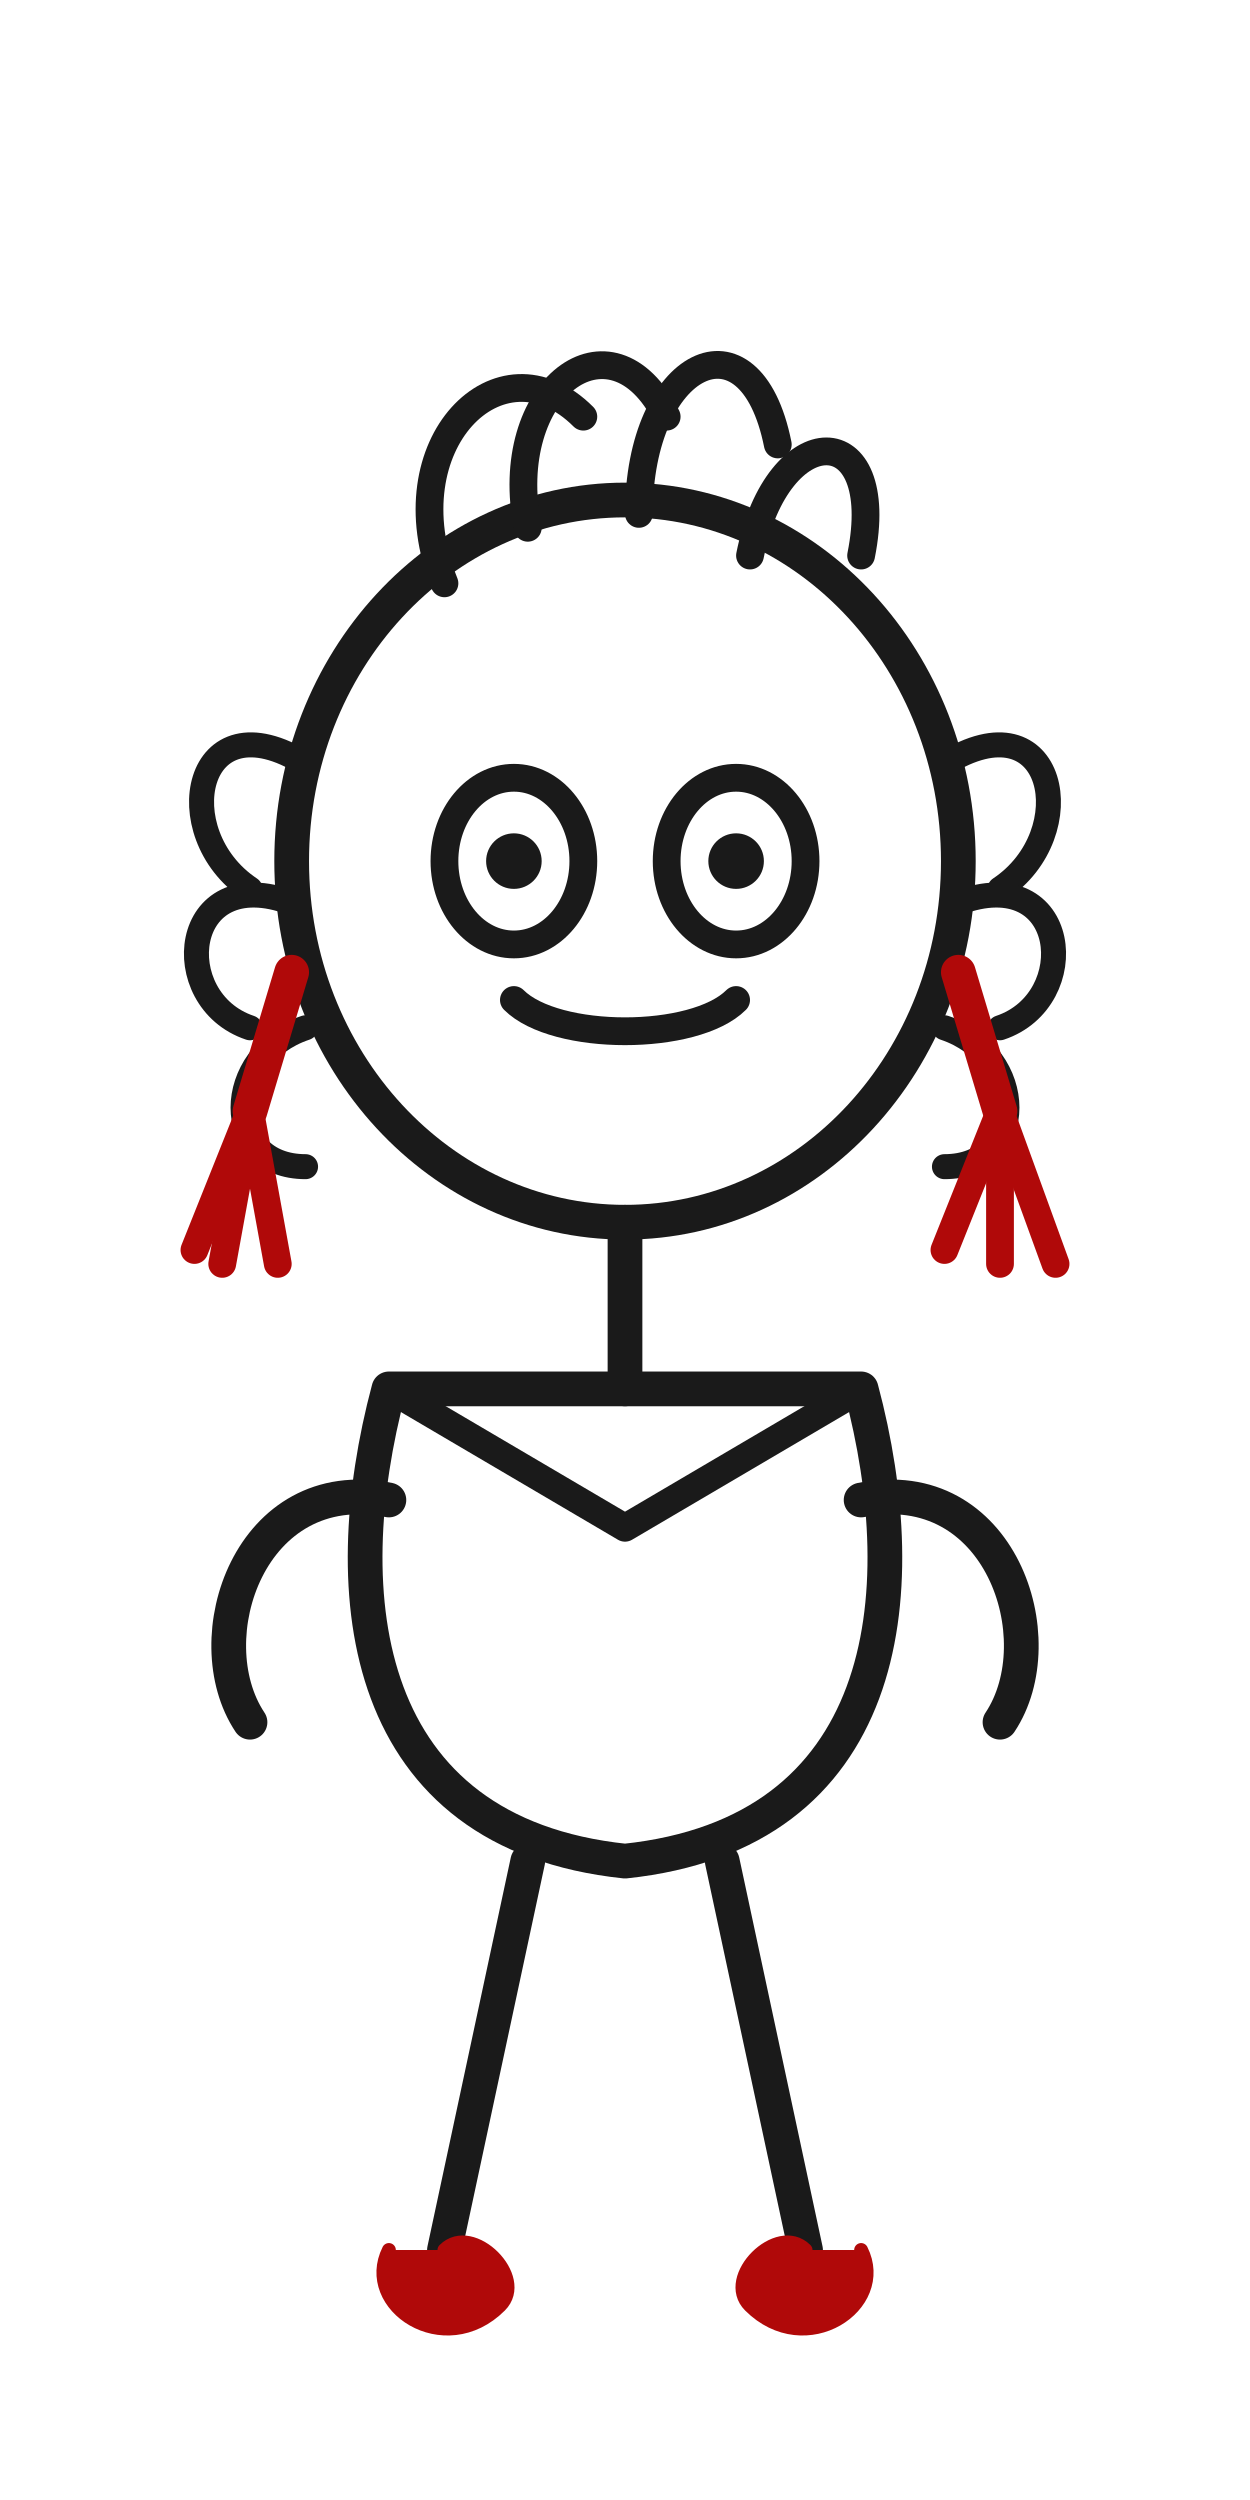
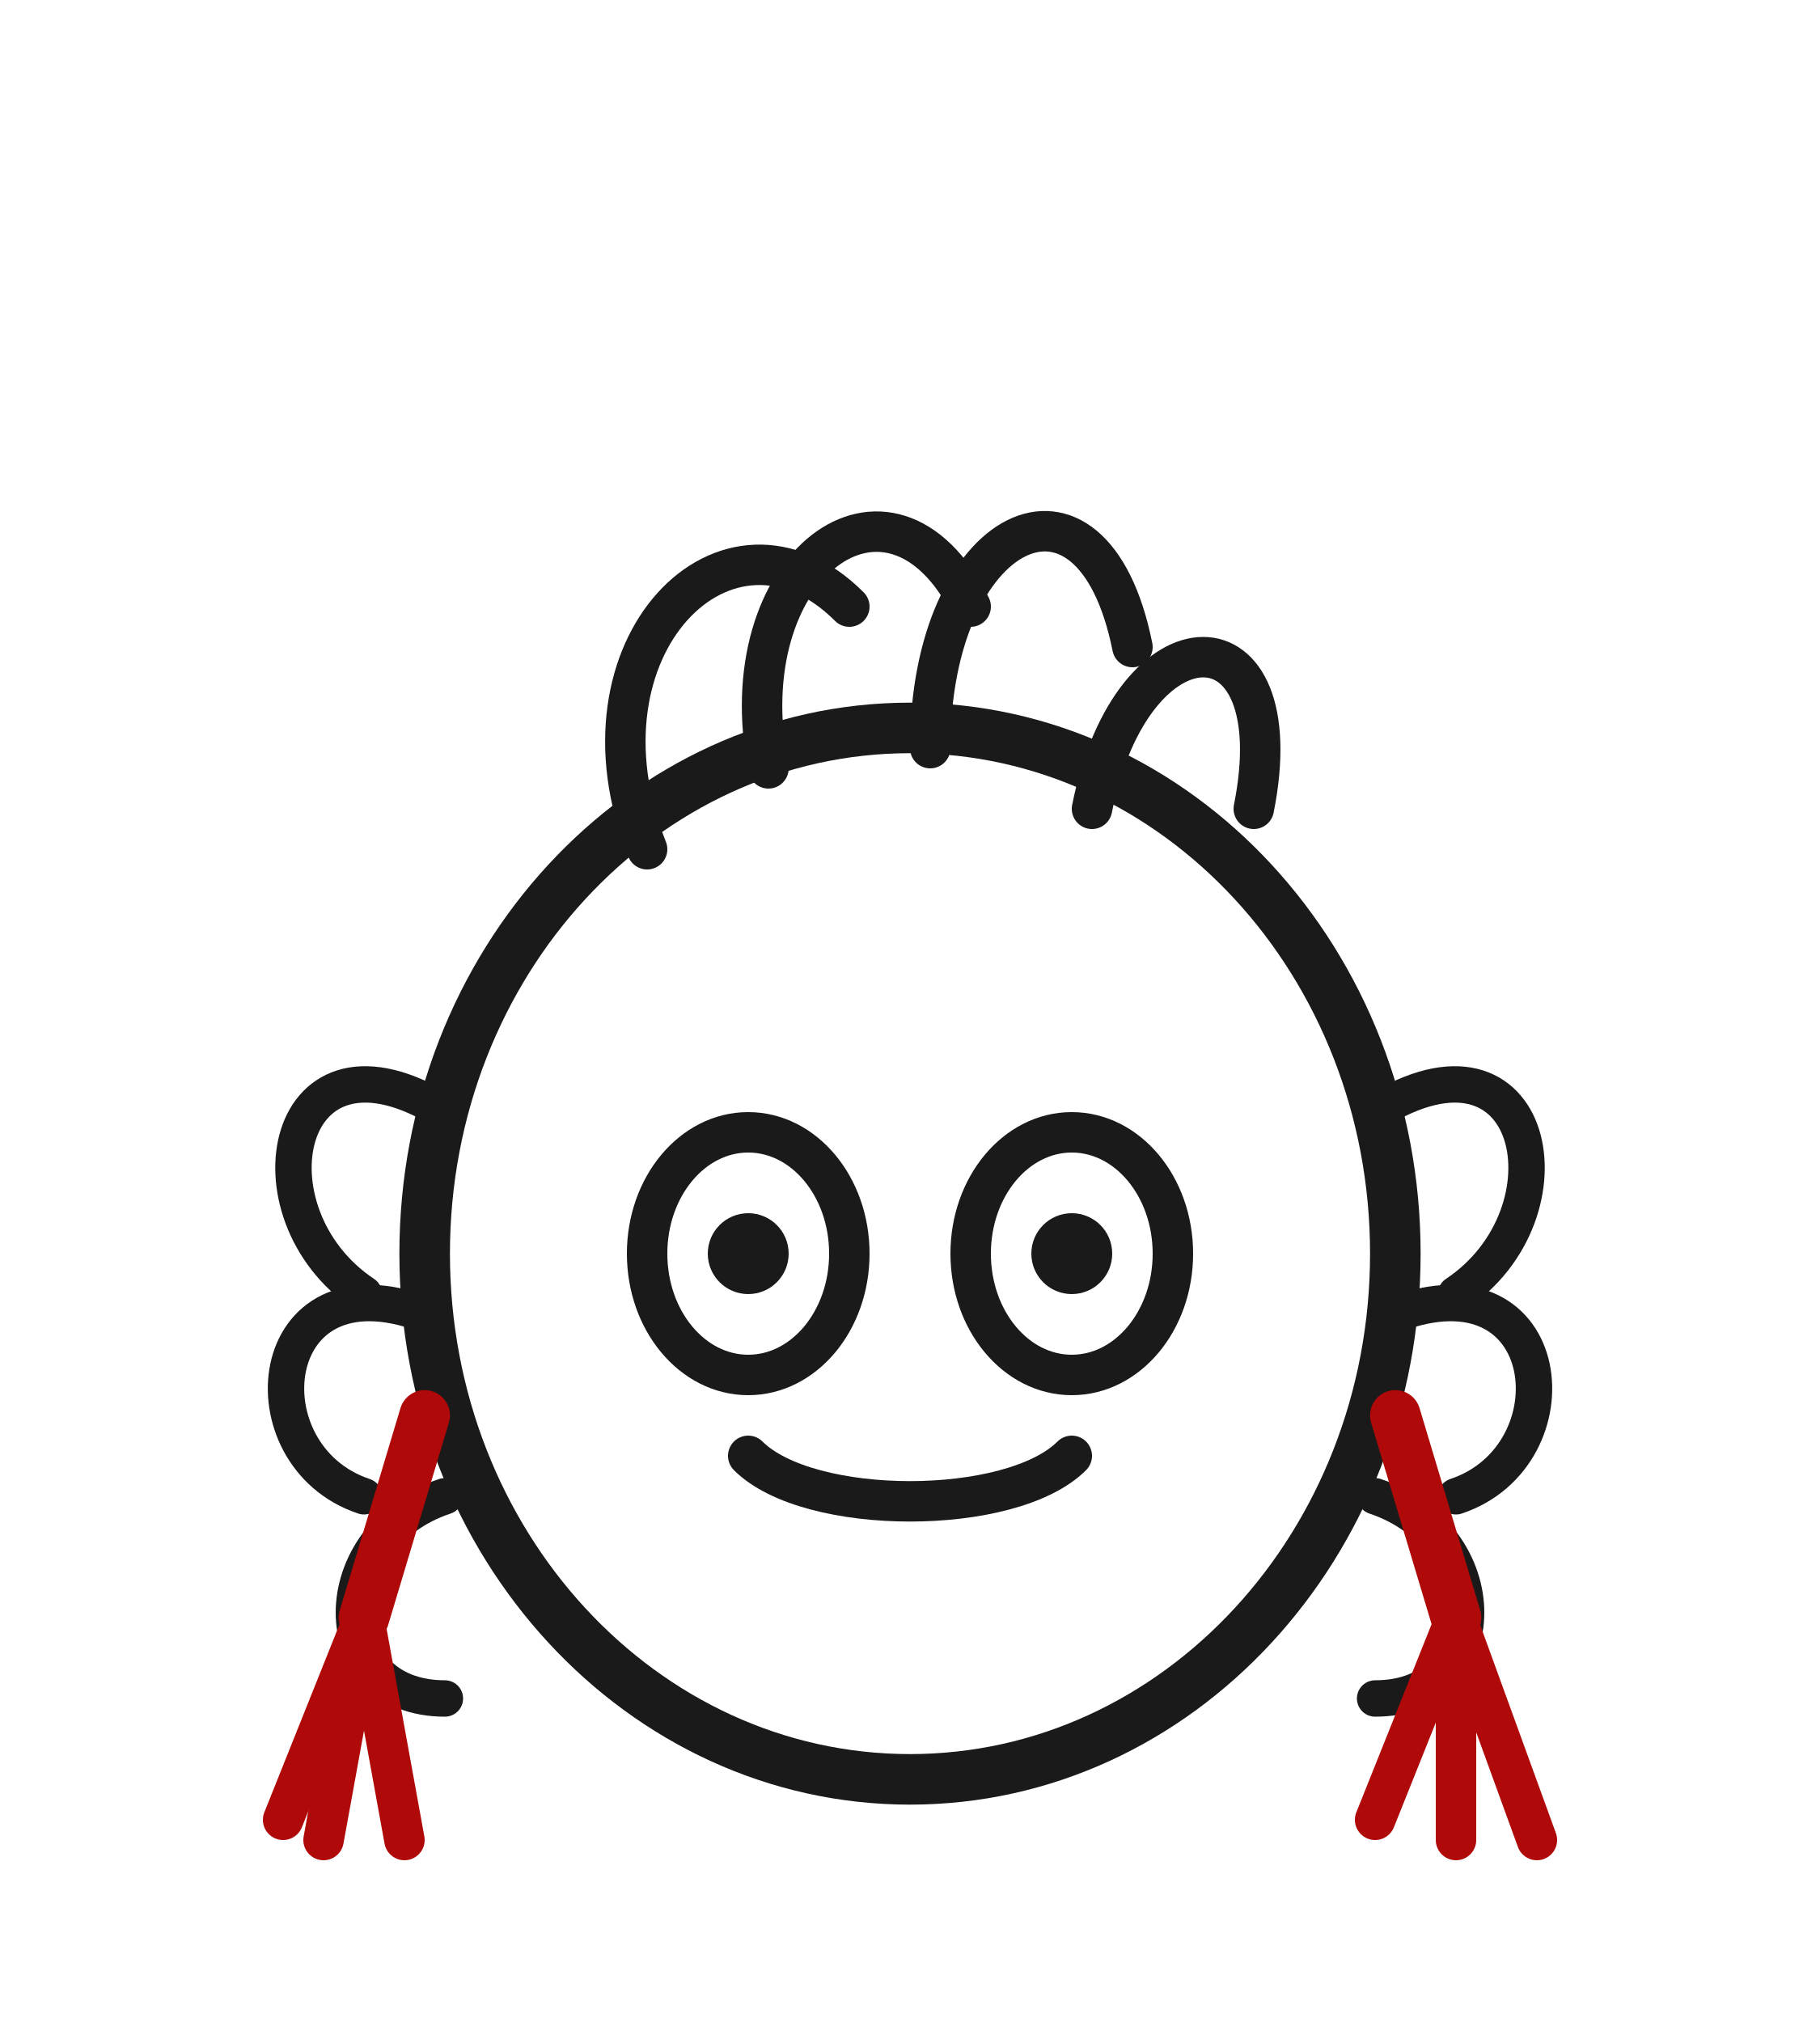
- <svg xmlns="http://www.w3.org/2000/svg" viewBox="0 0 90 180" fill="none" id="bonequinha-svg">
-   <line x1="45" y1="88" x2="45" y2="100" stroke="#1A1A1A" stroke-width="2.5" stroke-linecap="round" />
-   <path d="M28,100 C24,115 26,132 45,134 C64,132 66,115 62,100 Z" stroke="#1A1A1A" stroke-width="2.5" fill="none" stroke-linecap="round" stroke-linejoin="round" />
-   <path d="M28,100 L45,110 L62,100" stroke="#1A1A1A" stroke-width="2" stroke-linecap="round" stroke-linejoin="round" />
-   <path d="M28,108 C18,106 14,118 18,124" stroke="#1A1A1A" stroke-width="2.5" stroke-linecap="round" />
-   <path d="M62,108 C72,106 76,118 72,124" stroke="#1A1A1A" stroke-width="2.5" stroke-linecap="round" />
-   <line x1="38" y1="134" x2="32" y2="162" stroke="#1A1A1A" stroke-width="2.5" stroke-linecap="round" />
-   <line x1="52" y1="134" x2="58" y2="162" stroke="#1A1A1A" stroke-width="2.5" stroke-linecap="round" />
-   <path d="M28,162 C26,166 32,170 36,166 C38,164 34,160 32,162" fill="#B00909" stroke="#B00909" stroke-width="1" stroke-linecap="round" />
-   <path d="M62,162 C64,166 58,170 54,166 C52,164 56,160 58,162" fill="#B00909" stroke="#B00909" stroke-width="1" stroke-linecap="round" />
+ <svg xmlns="http://www.w3.org/2000/svg" viewBox="0 0 90 100" fill="none" id="bonequinha-svg">
  <ellipse cx="45" cy="62" rx="24" ry="26" stroke="#1A1A1A" stroke-width="2.5" />
  <g stroke="#1A1A1A" stroke-linecap="round" fill="none">
    <path d="M32,42 C28,32 36,24 42,30" stroke-width="2" />
    <path d="M38,38 C36,28 44,22 48,30" stroke-width="2" />
    <path d="M46,37 C46,26 54,22 56,32" stroke-width="2" />
    <path d="M54,40 C56,30 64,30 62,40" stroke-width="2" />
    <path d="M22,55 C14,50 12,60 18,64" stroke-width="1.8" />
    <path d="M21,65 C13,62 12,72 18,74" stroke-width="1.8" />
    <path d="M68,55 C76,50 78,60 72,64" stroke-width="1.8" />
    <path d="M69,65 C77,62 78,72 72,74" stroke-width="1.8" />
    <path d="M22,74 C16,76 16,84 22,84" stroke-width="1.8" />
    <path d="M68,74 C74,76 74,84 68,84" stroke-width="1.8" />
  </g>
  <g stroke="#B00909" stroke-linecap="round">
    <line x1="21" y1="70" x2="18" y2="80" stroke-width="2.5" />
    <line x1="18" y1="80" x2="14" y2="90" stroke-width="2" />
    <line x1="18" y1="80" x2="16" y2="91" stroke-width="2" />
    <line x1="18" y1="80" x2="20" y2="91" stroke-width="2" />
    <line x1="69" y1="70" x2="72" y2="80" stroke-width="2.5" />
    <line x1="72" y1="80" x2="68" y2="90" stroke-width="2" />
    <line x1="72" y1="80" x2="72" y2="91" stroke-width="2" />
    <line x1="72" y1="80" x2="76" y2="91" stroke-width="2" />
  </g>
  <g class="face-state face-state--open" id="face-open">
    <ellipse cx="37" cy="62" rx="5" ry="6" stroke="#1A1A1A" stroke-width="2" />
    <ellipse cx="53" cy="62" rx="5" ry="6" stroke="#1A1A1A" stroke-width="2" />
    <circle cx="37" cy="62" r="2" fill="#1A1A1A" />
    <circle cx="53" cy="62" r="2" fill="#1A1A1A" />
    <path d="M37,72 C40,75 50,75 53,72" stroke="#1A1A1A" stroke-width="2" stroke-linecap="round" />
  </g>
  <g class="face-state face-state--glasses" id="face-glasses" style="display:none">
    <rect x="29" y="56" width="14" height="12" rx="4" stroke="#1A1A1A" stroke-width="2" />
    <rect x="47" y="56" width="14" height="12" rx="4" stroke="#1A1A1A" stroke-width="2" />
    <line x1="43" y1="62" x2="47" y2="62" stroke="#1A1A1A" stroke-width="1.5" stroke-linecap="round" />
    <line x1="29" y1="62" x2="24" y2="60" stroke="#1A1A1A" stroke-width="1.5" stroke-linecap="round" />
    <line x1="61" y1="62" x2="66" y2="60" stroke="#1A1A1A" stroke-width="1.5" stroke-linecap="round" />
    <circle cx="36" cy="62" r="2" fill="#1A1A1A" />
    <circle cx="54" cy="62" r="2" fill="#1A1A1A" />
    <path d="M37,72 C40,75 50,75 53,72" stroke="#1A1A1A" stroke-width="2" stroke-linecap="round" />
  </g>
  <g class="face-state face-state--sleepy" id="face-sleepy" style="display:none">
    <path d="M32,60 C34,56 40,56 42,60" stroke="#1A1A1A" stroke-width="2" stroke-linecap="round" />
    <path d="M32,60 C34,63 40,63 42,60" stroke="#1A1A1A" stroke-width="2" stroke-linecap="round" opacity="0.5" />
    <path d="M48,60 C50,56 56,56 58,60" stroke="#1A1A1A" stroke-width="2" stroke-linecap="round" />
    <path d="M48,60 C50,63 56,63 58,60" stroke="#1A1A1A" stroke-width="2" stroke-linecap="round" opacity="0.5" />
    <path d="M37,72 C40,75 50,75 53,72" stroke="#1A1A1A" stroke-width="2" stroke-linecap="round" />
  </g>
  <g class="face-state face-state--closed" id="face-closed" style="display:none">
    <path d="M32,62 C34,57 40,57 42,62" stroke="#1A1A1A" stroke-width="2.5" stroke-linecap="round" />
    <path d="M48,62 C50,57 56,57 58,62" stroke="#1A1A1A" stroke-width="2.5" stroke-linecap="round" />
    <line x1="34" y1="58" x2="33" y2="54" stroke="#1A1A1A" stroke-width="1.5" stroke-linecap="round" />
    <line x1="37" y1="57" x2="37" y2="53" stroke="#1A1A1A" stroke-width="1.5" stroke-linecap="round" />
    <line x1="40" y1="58" x2="41" y2="54" stroke="#1A1A1A" stroke-width="1.5" stroke-linecap="round" />
    <line x1="50" y1="58" x2="49" y2="54" stroke="#1A1A1A" stroke-width="1.5" stroke-linecap="round" />
    <line x1="53" y1="57" x2="53" y2="53" stroke="#1A1A1A" stroke-width="1.5" stroke-linecap="round" />
    <line x1="56" y1="58" x2="57" y2="54" stroke="#1A1A1A" stroke-width="1.5" stroke-linecap="round" />
    <path d="M37,72 C40,76 50,76 53,72" stroke="#1A1A1A" stroke-width="2" stroke-linecap="round" />
  </g>
  <g class="face-state face-state--happy" id="face-happy" style="display:none">
    <path d="M32,62 C34,57 40,57 42,62" stroke="#1A1A1A" stroke-width="2.5" stroke-linecap="round" />
    <path d="M48,62 C50,57 56,57 58,62" stroke="#1A1A1A" stroke-width="2.5" stroke-linecap="round" />
    <path d="M35,73 C39,78 51,78 55,73" stroke="#1A1A1A" stroke-width="2.5" stroke-linecap="round" />
  </g>
</svg>
